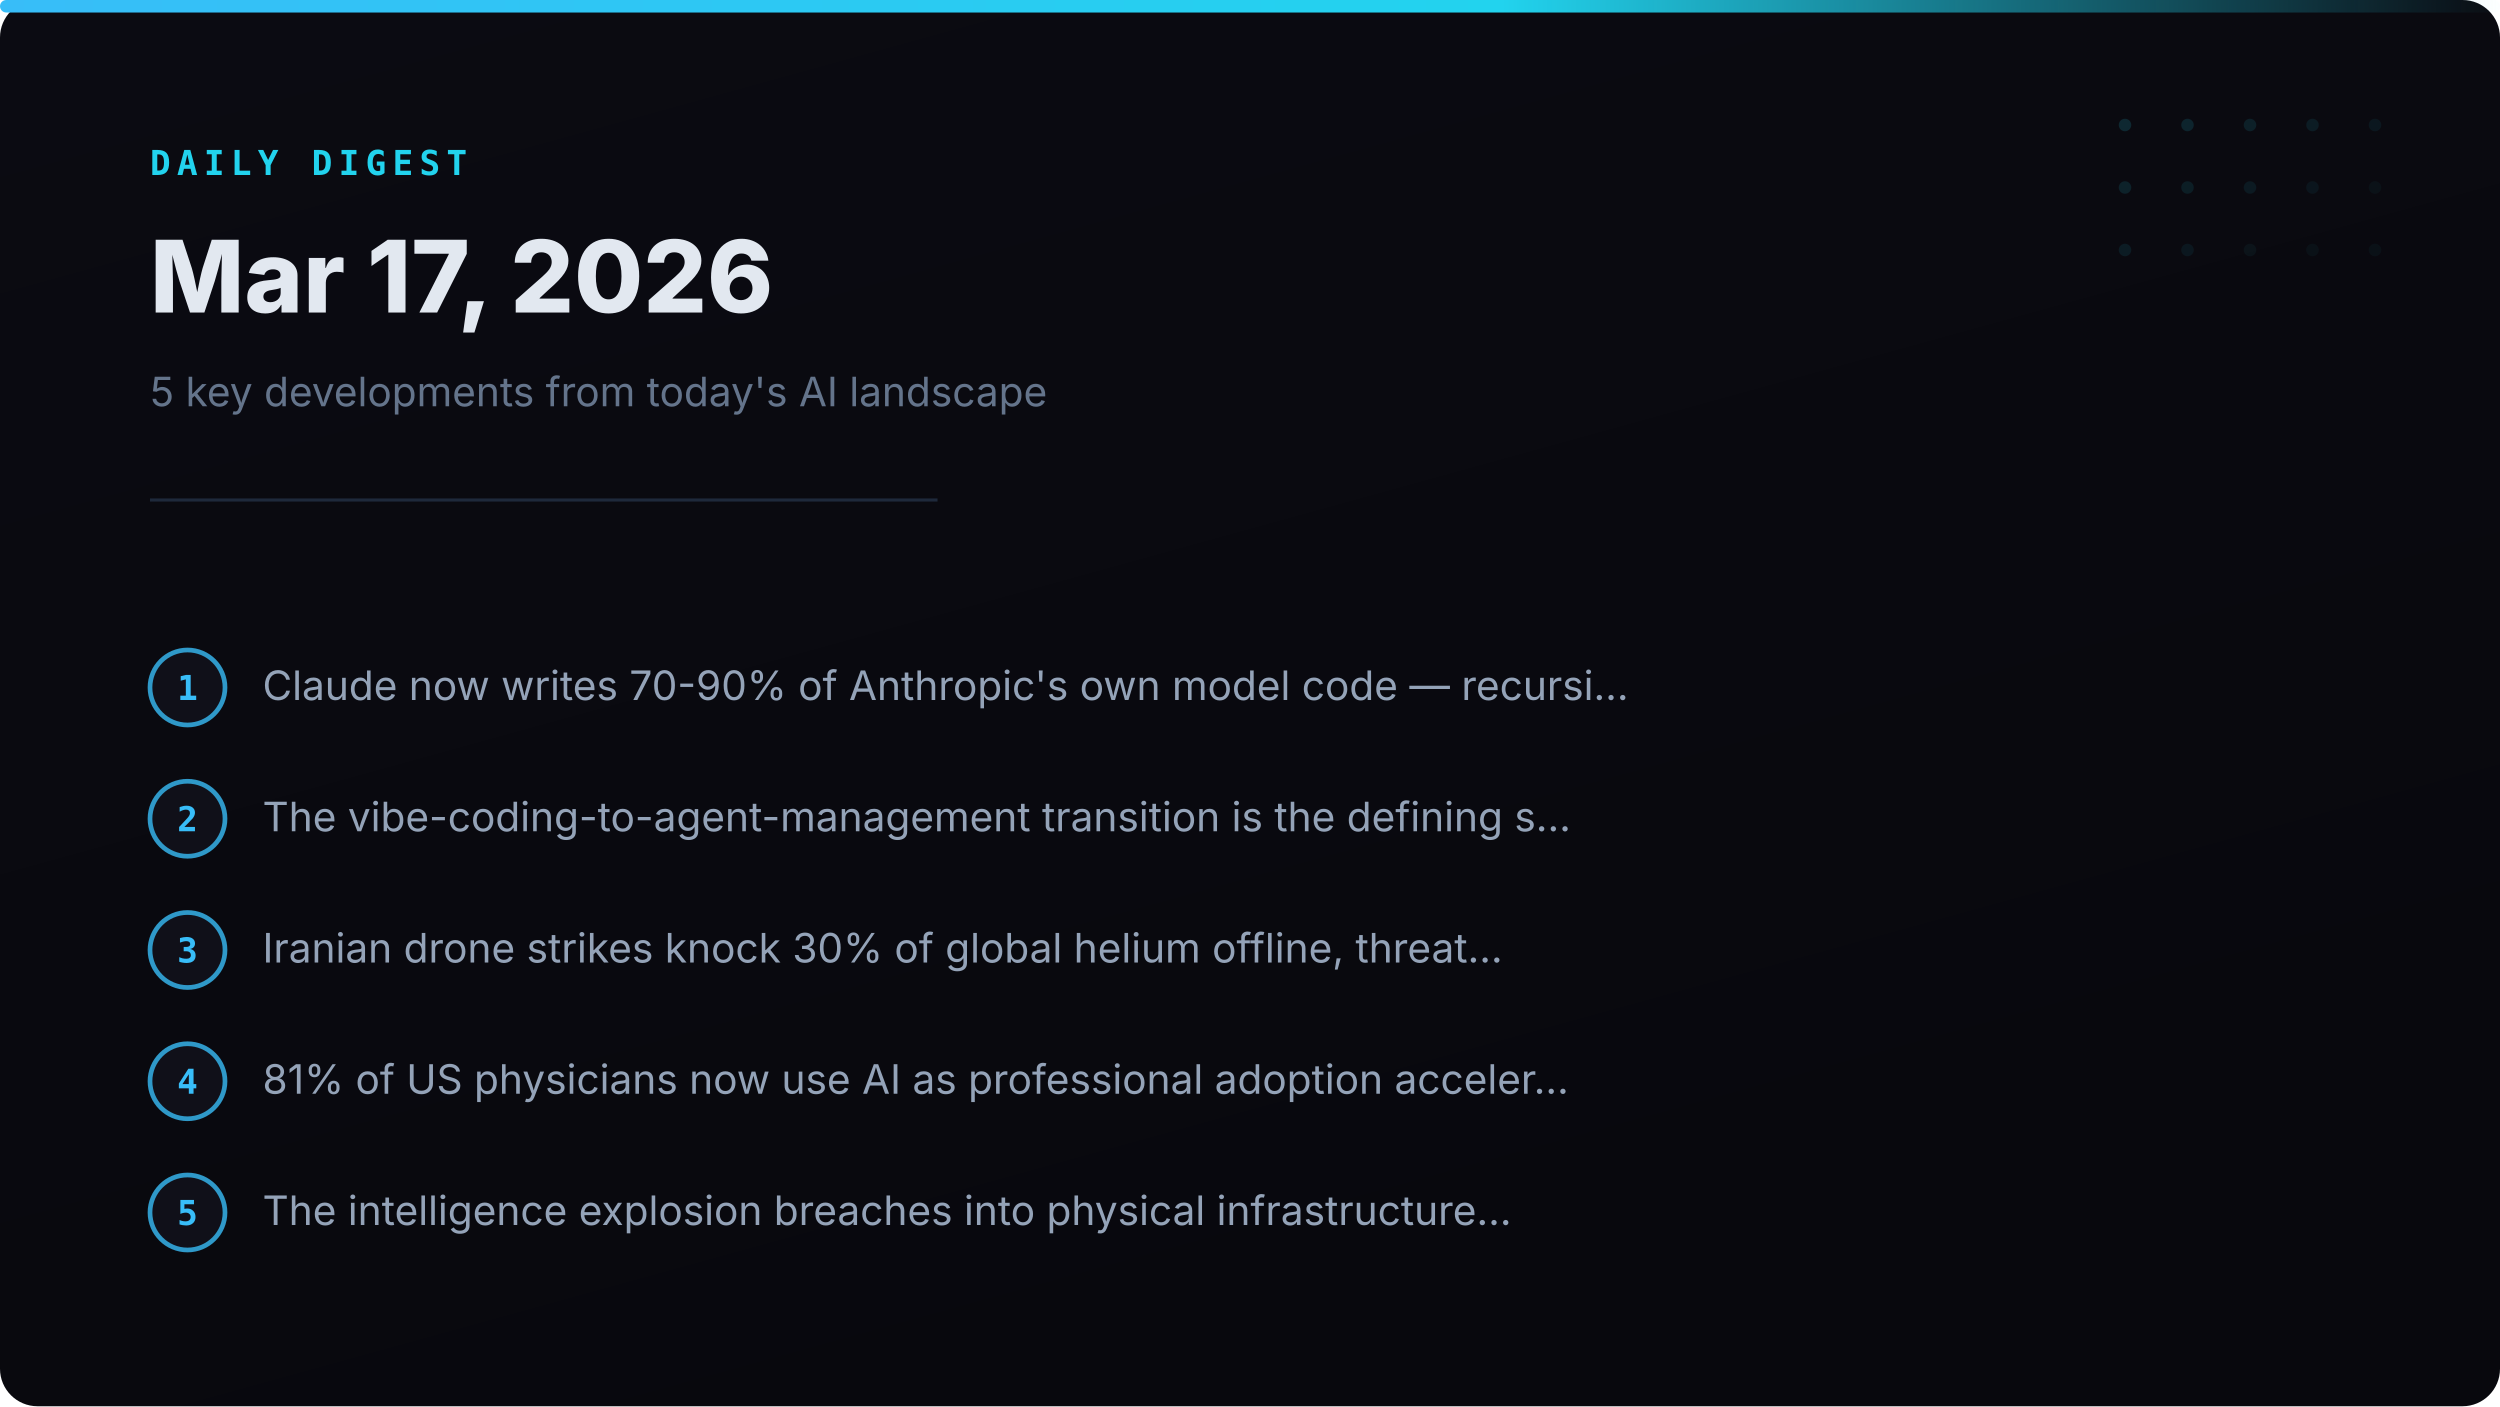
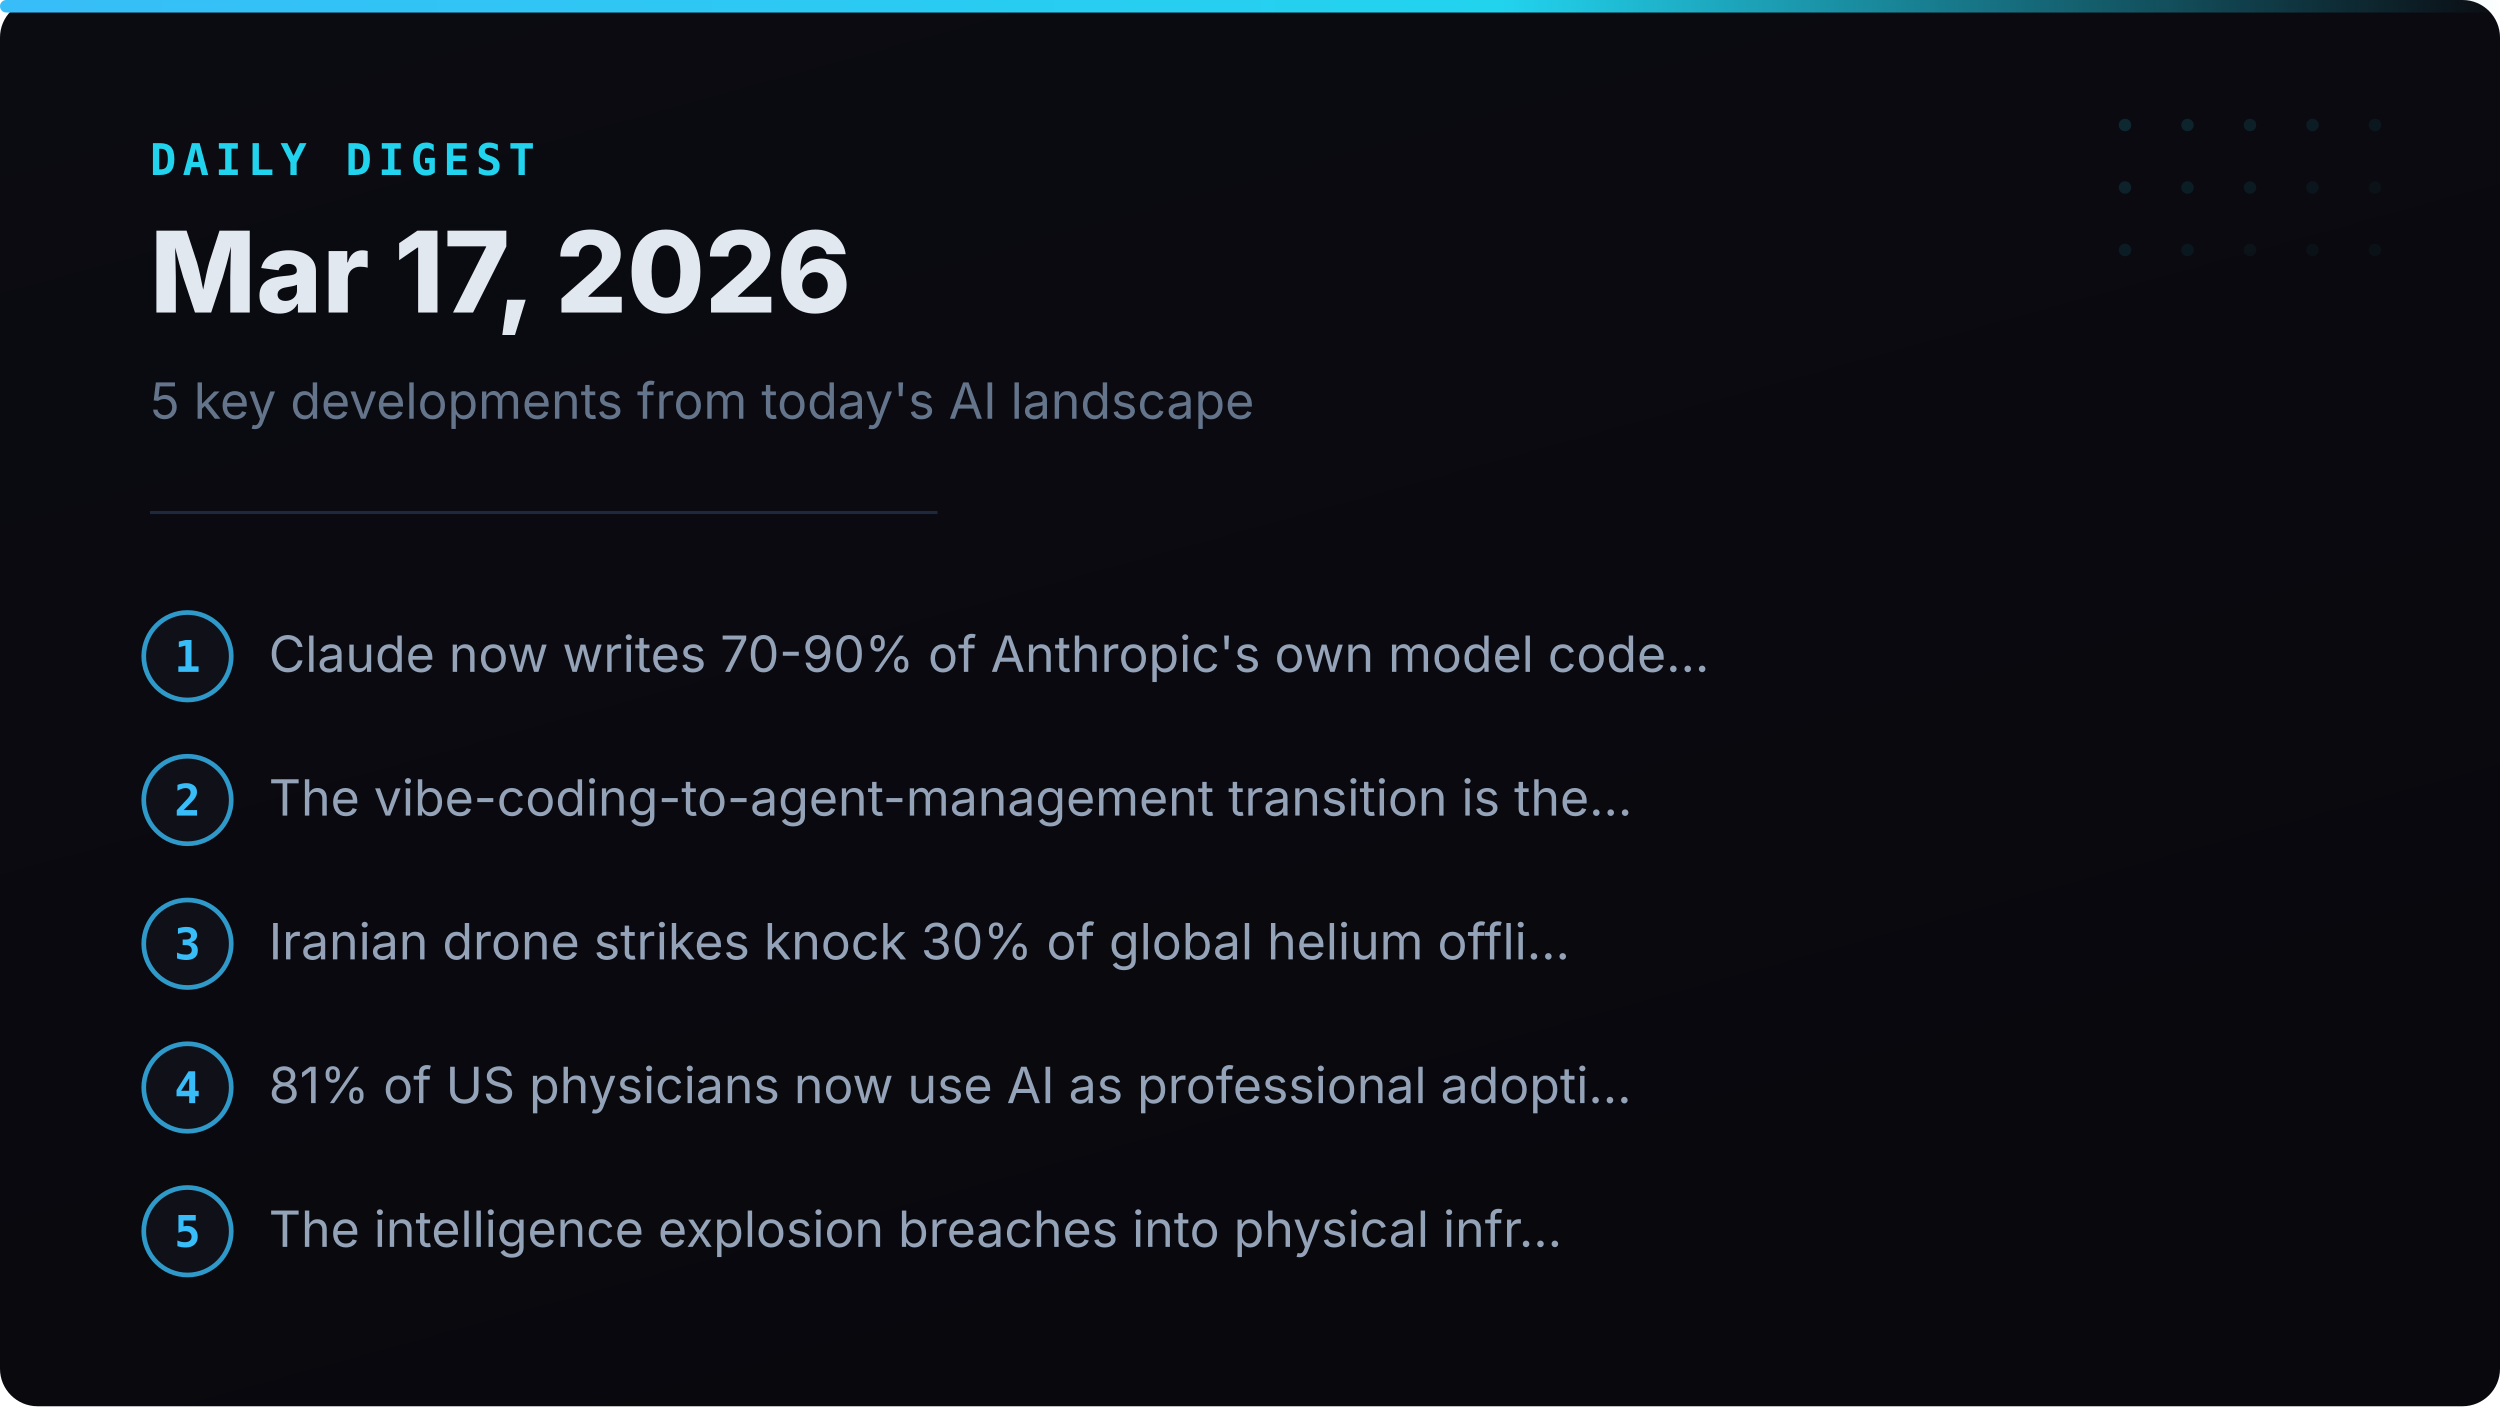
<svg xmlns="http://www.w3.org/2000/svg" width="800" height="450" viewBox="0 0 800 450">
  <defs>
    <linearGradient id="topBar" x1="0" y1="0" x2="1" y2="0">
      <stop offset="0%" stop-color="#38bdf8" />
      <stop offset="60%" stop-color="#22d3ee" />
      <stop offset="100%" stop-color="#22d3ee" stop-opacity="0" />
    </linearGradient>
    <linearGradient id="bgGrad" x1="0" y1="0" x2="0.5" y2="1">
      <stop offset="0%" stop-color="#0b0b12" />
      <stop offset="100%" stop-color="#08080d" />
    </linearGradient>
  </defs>
  <rect width="800" height="450" rx="12" fill="url(#bgGrad)" />
  <rect x="0" y="0" width="800" height="4" rx="2" fill="url(#topBar)" />
  <circle cx="680" cy="40" r="2" fill="#22d3ee" opacity="0.15" />
  <circle cx="700" cy="40" r="2" fill="#22d3ee" opacity="0.13" />
  <circle cx="720" cy="40" r="2" fill="#22d3ee" opacity="0.11" />
  <circle cx="740" cy="40" r="2" fill="#22d3ee" opacity="0.09" />
  <circle cx="760" cy="40" r="2" fill="#22d3ee" opacity="0.07" />
  <circle cx="680" cy="60" r="2" fill="#22d3ee" opacity="0.12" />
  <circle cx="700" cy="60" r="2" fill="#22d3ee" opacity="0.1" />
  <circle cx="720" cy="60" r="2" fill="#22d3ee" opacity="0.08" />
  <circle cx="740" cy="60" r="2" fill="#22d3ee" opacity="0.06" />
  <circle cx="760" cy="60" r="2" fill="#22d3ee" opacity="0.04" />
  <circle cx="680" cy="80" r="2" fill="#22d3ee" opacity="0.09" />
  <circle cx="700" cy="80" r="2" fill="#22d3ee" opacity="0.07" />
  <circle cx="720" cy="80" r="2" fill="#22d3ee" opacity="0.05" />
  <circle cx="740" cy="80" r="2" fill="#22d3ee" opacity="0.04" />
  <circle cx="760" cy="80" r="2" fill="#22d3ee" opacity="0.04" />
-   <text x="48" y="56" font-family="monospace" font-size="11" font-weight="600" letter-spacing="2" fill="#22d3ee" text-transform="uppercase">DAILY DIGEST</text>
-   <text x="48" y="100" font-family="system-ui, -apple-system, sans-serif" font-size="32" font-weight="800" fill="#e2e8f0">Mar 17, 2026</text>
-   <text x="48" y="130" font-family="system-ui, -apple-system, sans-serif" font-size="13" fill="#64748b">5 key developments from today's AI landscape</text>
-   <line x1="48" y1="160" x2="300" y2="160" stroke="#1e293b" stroke-width="1" />
+   <text x="48" y="56" font-family="monospace" font-size="14" font-weight="600" letter-spacing="2" fill="#22d3ee" text-transform="uppercase">DAILY DIGEST</text>
+   <text x="48" y="100" font-family="system-ui, -apple-system, sans-serif" font-size="36" font-weight="800" fill="#e2e8f0">Mar 17, 2026</text>
+   <text x="48" y="134" font-family="system-ui, -apple-system, sans-serif" font-size="16" fill="#64748b">5 key developments from today's AI landscape</text>
+   <line x1="48" y1="164" x2="300" y2="164" stroke="#1e293b" stroke-width="1" />
  <g>
-     <circle cx="60" cy="220" r="12" fill="#12121c" stroke="#38bdf8" stroke-width="1.5" opacity="0.8" />
-     <text x="60" y="224" text-anchor="middle" font-family="monospace" font-size="11" font-weight="bold" fill="#38bdf8">1</text>
-     <text x="84" y="224" font-family="system-ui, -apple-system, sans-serif" font-size="13" fill="#94a3b8">Claude now writes 70-90% of Anthropic's own model code — recursi…</text>
-     <circle cx="60" cy="262" r="12" fill="#12121c" stroke="#38bdf8" stroke-width="1.5" opacity="0.8" />
-     <text x="60" y="266" text-anchor="middle" font-family="monospace" font-size="11" font-weight="bold" fill="#38bdf8">2</text>
-     <text x="84" y="266" font-family="system-ui, -apple-system, sans-serif" font-size="13" fill="#94a3b8">The vibe-coding-to-agent-management transition is the defining s…</text>
-     <circle cx="60" cy="304" r="12" fill="#12121c" stroke="#38bdf8" stroke-width="1.5" opacity="0.8" />
-     <text x="60" y="308" text-anchor="middle" font-family="monospace" font-size="11" font-weight="bold" fill="#38bdf8">3</text>
-     <text x="84" y="308" font-family="system-ui, -apple-system, sans-serif" font-size="13" fill="#94a3b8">Iranian drone strikes knock 30% of global helium offline, threat…</text>
-     <circle cx="60" cy="346" r="12" fill="#12121c" stroke="#38bdf8" stroke-width="1.5" opacity="0.8" />
-     <text x="60" y="350" text-anchor="middle" font-family="monospace" font-size="11" font-weight="bold" fill="#38bdf8">4</text>
-     <text x="84" y="350" font-family="system-ui, -apple-system, sans-serif" font-size="13" fill="#94a3b8">81% of US physicians now use AI as professional adoption acceler…</text>
-     <circle cx="60" cy="388" r="12" fill="#12121c" stroke="#38bdf8" stroke-width="1.5" opacity="0.8" />
-     <text x="60" y="392" text-anchor="middle" font-family="monospace" font-size="11" font-weight="bold" fill="#38bdf8">5</text>
-     <text x="84" y="392" font-family="system-ui, -apple-system, sans-serif" font-size="13" fill="#94a3b8">The intelligence explosion breaches into physical infrastructure…</text>
+     <circle cx="60" cy="210" r="14" fill="#12121c" stroke="#38bdf8" stroke-width="1.5" opacity="0.8" />
+     <text x="60" y="215" text-anchor="middle" font-family="monospace" font-size="14" font-weight="bold" fill="#38bdf8">1</text>
+     <text x="86" y="215" font-family="system-ui, -apple-system, sans-serif" font-size="16" fill="#94a3b8">Claude now writes 70-90% of Anthropic's own model code…</text>
+     <circle cx="60" cy="256" r="14" fill="#12121c" stroke="#38bdf8" stroke-width="1.5" opacity="0.8" />
+     <text x="60" y="261" text-anchor="middle" font-family="monospace" font-size="14" font-weight="bold" fill="#38bdf8">2</text>
+     <text x="86" y="261" font-family="system-ui, -apple-system, sans-serif" font-size="16" fill="#94a3b8">The vibe-coding-to-agent-management transition is the…</text>
+     <circle cx="60" cy="302" r="14" fill="#12121c" stroke="#38bdf8" stroke-width="1.5" opacity="0.8" />
+     <text x="60" y="307" text-anchor="middle" font-family="monospace" font-size="14" font-weight="bold" fill="#38bdf8">3</text>
+     <text x="86" y="307" font-family="system-ui, -apple-system, sans-serif" font-size="16" fill="#94a3b8">Iranian drone strikes knock 30% of global helium offli…</text>
+     <circle cx="60" cy="348" r="14" fill="#12121c" stroke="#38bdf8" stroke-width="1.5" opacity="0.8" />
+     <text x="60" y="353" text-anchor="middle" font-family="monospace" font-size="14" font-weight="bold" fill="#38bdf8">4</text>
+     <text x="86" y="353" font-family="system-ui, -apple-system, sans-serif" font-size="16" fill="#94a3b8">81% of US physicians now use AI as professional adopti…</text>
+     <circle cx="60" cy="394" r="14" fill="#12121c" stroke="#38bdf8" stroke-width="1.5" opacity="0.8" />
+     <text x="60" y="399" text-anchor="middle" font-family="monospace" font-size="14" font-weight="bold" fill="#38bdf8">5</text>
+     <text x="86" y="399" font-family="system-ui, -apple-system, sans-serif" font-size="16" fill="#94a3b8">The intelligence explosion breaches into physical infr…</text>
  </g>
</svg>
